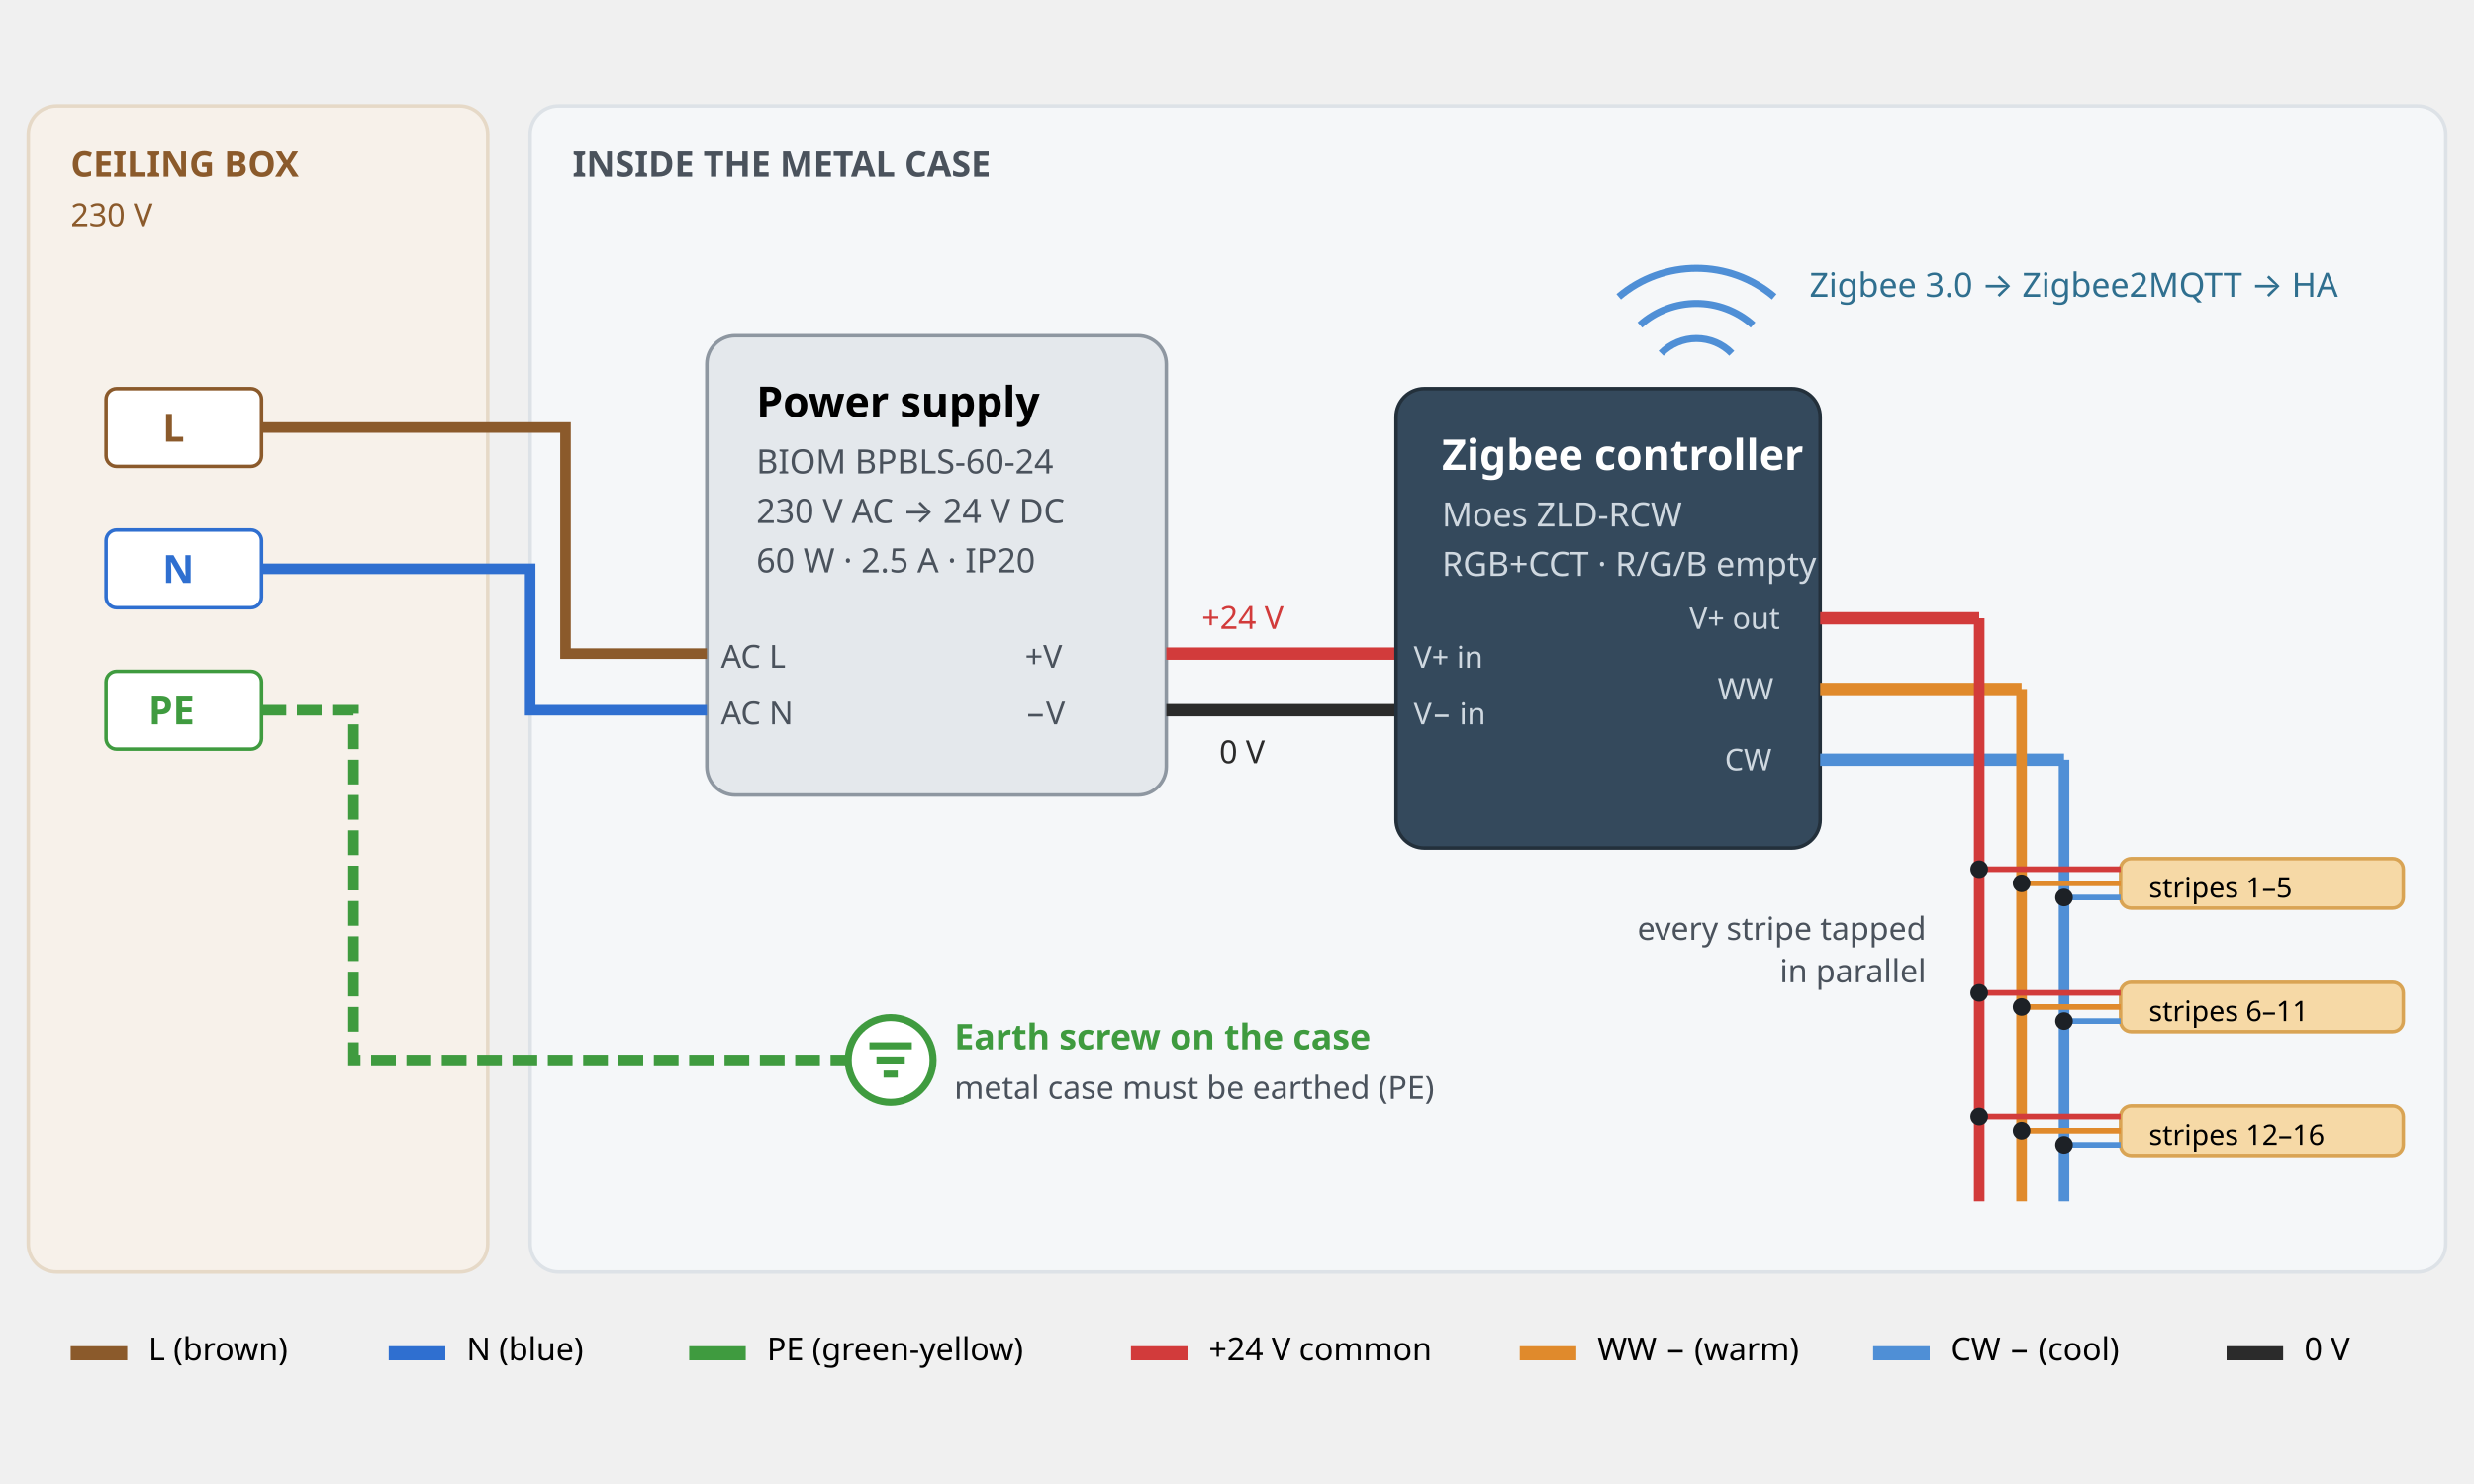
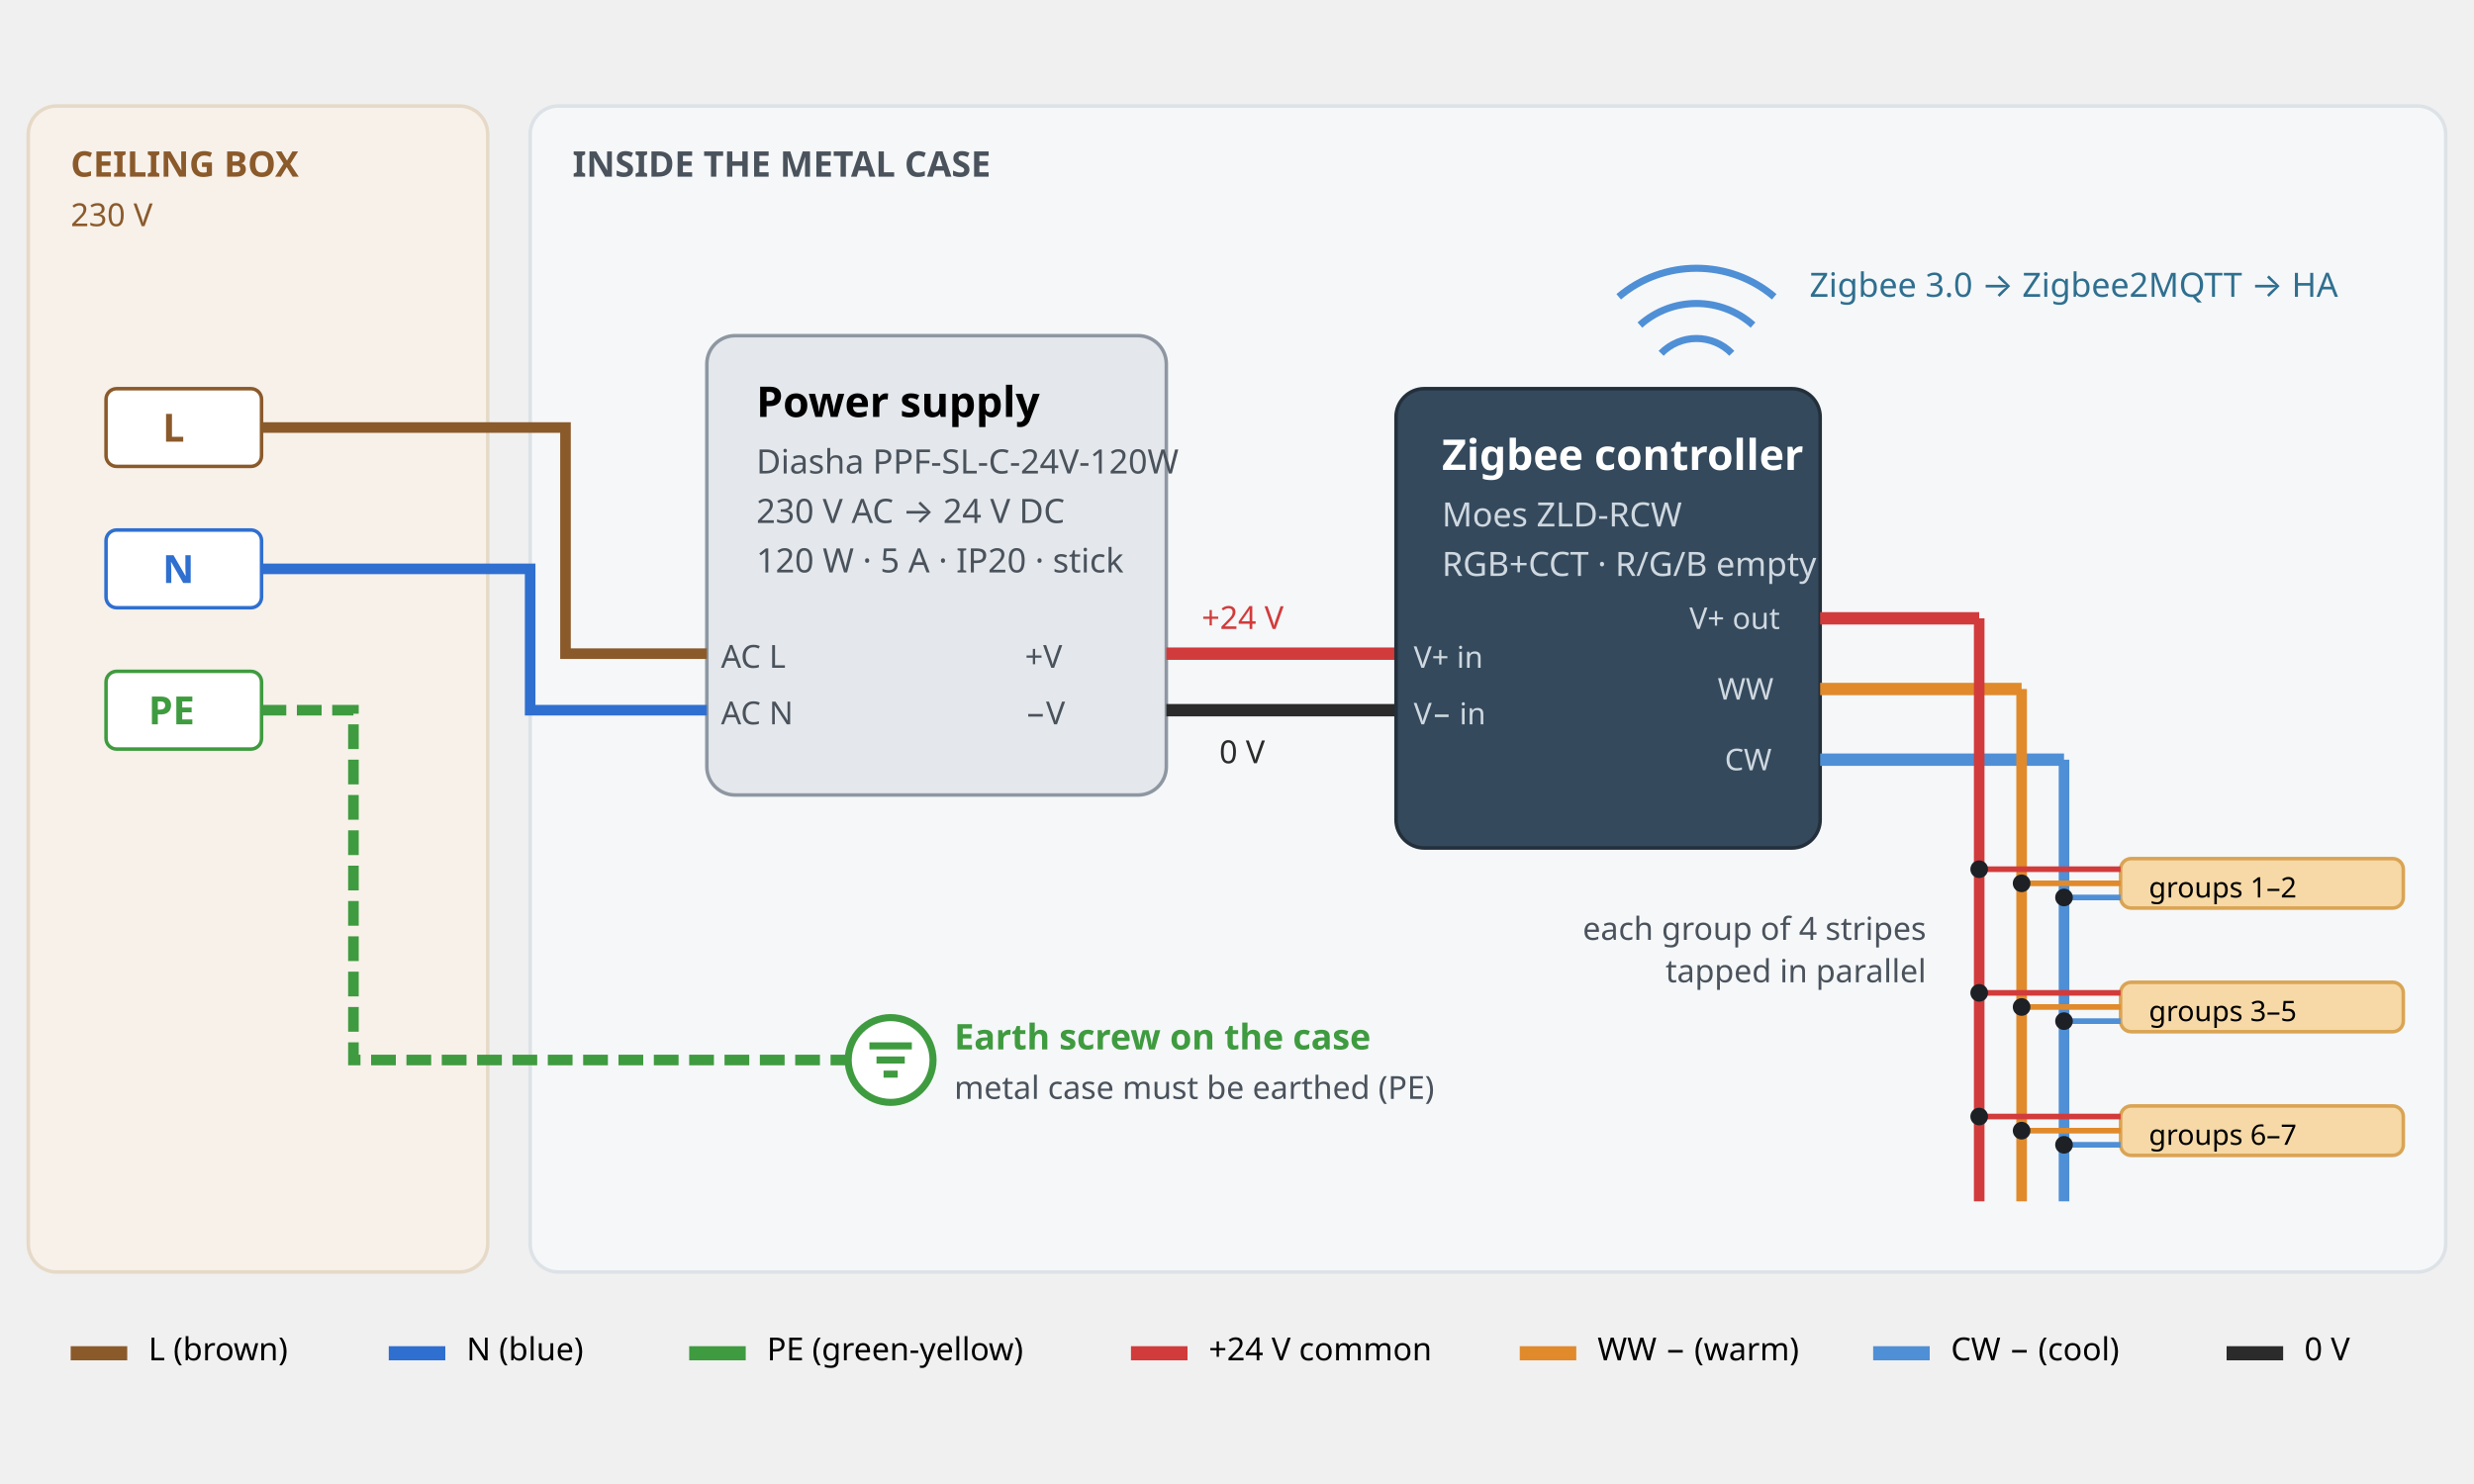
<svg xmlns="http://www.w3.org/2000/svg" width="700" height="420" viewBox="0 0 700 420">
  <style>text{font-family:"Segoe UI",system-ui,-apple-system,sans-serif}text.halo{paint-order:stroke;stroke:#fff;stroke-width:4px;stroke-linejoin:round}</style>
  <rect x="8" y="30" width="130" height="330" rx="8" fill="#f7f1ea" stroke="#e6d9c7" />
  <text x="20" y="50" font-size="10" fill="#8b5a2b" font-weight="600">CEILING BOX</text>
  <text x="20" y="64" font-size="9" fill="#8b5a2b">230 V</text>
  <rect x="150" y="30" width="542" height="330" rx="8" fill="#f5f7f9" stroke="#dde2e7" />
  <text x="162" y="50" font-size="10" fill="#4a525c" font-weight="600">INSIDE THE METAL CASE</text>
  <g font-size="11" font-weight="600">
    <rect x="30" y="110" width="44" height="22" rx="3" fill="#fff" stroke="#8b5a2b" />
    <text x="46" y="125" fill="#8b5a2b">L</text>
    <rect x="30" y="150" width="44" height="22" rx="3" fill="#fff" stroke="#2f6fd0" />
    <text x="46" y="165" fill="#2f6fd0">N</text>
    <rect x="30" y="190" width="44" height="22" rx="3" fill="#fff" stroke="#3f9b3f" />
    <text x="42" y="205" fill="#3f9b3f">PE</text>
  </g>
  <rect x="200" y="95" width="130" height="130" rx="8" fill="#e4e8ec" stroke="#8e97a1" />
  <text x="214" y="118" font-size="12" font-weight="700">Power supply</text>
-   <text x="214" y="134" font-size="9.5" fill="#4a525c">BIOM BPBLS-60-24</text>
+   <text x="214" y="134" font-size="9.5" fill="#4a525c">Diasha PPF-SL-C-24V-120W</text>
  <text x="214" y="148" font-size="9.5" fill="#4a525c">230 V AC → 24 V DC</text>
-   <text x="214" y="162" font-size="9.5" fill="#4a525c">60 W · 2.5 A · IP20</text>
+   <text x="214" y="162" font-size="9.5" fill="#4a525c">120 W · 5 A · IP20 · stick</text>
  <g font-size="9" fill="#4a525c">
    <text x="204" y="189">AC L</text>
    <text x="204" y="205">AC N</text>
    <text x="290" y="189">+V</text>
    <text x="290" y="205">−V</text>
  </g>
  <path d="M74 121 H160 V185 H200" fill="none" stroke="#8b5a2b" stroke-width="3" />
  <path d="M74 161 H150 V201 H200" fill="none" stroke="#2f6fd0" stroke-width="3" />
  <path d="M74 201 H100 V300 H240" fill="none" stroke="#3f9b3f" stroke-width="3" stroke-dasharray="7 3" />
  <circle cx="252" cy="300" r="12" fill="#fff" stroke="#3f9b3f" stroke-width="2" />
  <path d="M246 296 H258 M248 300 H256 M250 304 H254" stroke="#3f9b3f" stroke-width="2" />
  <text x="270" y="297" font-size="10" fill="#3f9b3f" font-weight="600">Earth screw on the case</text>
  <text x="270" y="311" font-size="9" fill="#4a525c">metal case must be earthed (PE)</text>
  <path d="M330 185 H395" stroke="#d23b3b" stroke-width="3.5" />
  <path d="M330 201 H395" stroke="#2b2b2b" stroke-width="3.5" />
  <text x="340" y="178" font-size="9" fill="#d23b3b">+24 V</text>
  <text x="345" y="216" font-size="9" fill="#2b2b2b">0 V</text>
  <rect x="395" y="110" width="120" height="130" rx="8" fill="#34495c" stroke="#23303b" />
  <text x="408" y="133" font-size="12" font-weight="700" fill="#fff">Zigbee controller</text>
  <text x="408" y="149" font-size="9.5" fill="#cfd8e0">Moes ZLD-RCW</text>
  <text x="408" y="163" font-size="9.5" fill="#cfd8e0">RGB+CCT · R/G/B empty</text>
  <g font-size="8.5" fill="#cfd8e0">
    <text x="400" y="189">V+ in</text>
    <text x="400" y="205">V− in</text>
    <text x="478" y="178">V+ out</text>
    <text x="486" y="198">WW</text>
    <text x="488" y="218">CW</text>
  </g>
  <g stroke="#4f8fd6" fill="none" stroke-width="2">
    <path d="M470 100 a 14 14 0 0 1 20 0" />
    <path d="M464 92 a 24 24 0 0 1 32 0" />
    <path d="M458 84 a 34 34 0 0 1 44 0" />
  </g>
  <text x="512" y="84" font-size="9.5" fill="#2f6f8f">Zigbee 3.0 → Zigbee2MQTT → HA</text>
  <path d="M515 175 H560" stroke="#d23b3b" stroke-width="3.5" />
  <path d="M515 195 H572" stroke="#e08a2c" stroke-width="3.5" />
  <path d="M515 215 H584" stroke="#4f8fd6" stroke-width="3.5" />
  <path d="M560 175 V340" stroke="#d23b3b" stroke-width="3" />
  <path d="M572 195 V340" stroke="#e08a2c" stroke-width="3" />
  <path d="M584 215 V340" stroke="#4f8fd6" stroke-width="3" />
  <g>
    <g transform="translate(600,250)">
      <rect x="0" y="-7" width="80" height="14" rx="3" fill="#f6d9a6" stroke="#d9a454" />
-       <text x="8" y="4" font-size="8">stripes 1–5</text>
+       <text x="8" y="4" font-size="8">groups 1–2</text>
    </g>
    <g transform="translate(600,285)">
      <rect x="0" y="-7" width="80" height="14" rx="3" fill="#f6d9a6" stroke="#d9a454" />
-       <text x="8" y="4" font-size="8">stripes 6–11</text>
+       <text x="8" y="4" font-size="8">groups 3–5</text>
    </g>
    <g transform="translate(600,320)">
      <rect x="0" y="-7" width="80" height="14" rx="3" fill="#f6d9a6" stroke="#d9a454" />
-       <text x="8" y="4" font-size="8">stripes 12–16</text>
+       <text x="8" y="4" font-size="8">groups 6–7</text>
    </g>
  </g>
  <g stroke-width="1.6">
    <path d="M560 246 H600" stroke="#d23b3b" />
    <path d="M572 250 H600" stroke="#e08a2c" />
    <path d="M584 254 H600" stroke="#4f8fd6" />
    <path d="M560 281 H600" stroke="#d23b3b" />
    <path d="M572 285 H600" stroke="#e08a2c" />
    <path d="M584 289 H600" stroke="#4f8fd6" />
    <path d="M560 316 H600" stroke="#d23b3b" />
    <path d="M572 320 H600" stroke="#e08a2c" />
    <path d="M584 324 H600" stroke="#4f8fd6" />
  </g>
  <g fill="#1d2126">
    <circle cx="560" cy="246" r="2.5" />
    <circle cx="572" cy="250" r="2.5" />
    <circle cx="584" cy="254" r="2.5" />
    <circle cx="560" cy="281" r="2.5" />
    <circle cx="572" cy="285" r="2.5" />
    <circle cx="584" cy="289" r="2.5" />
    <circle cx="560" cy="316" r="2.5" />
    <circle cx="572" cy="320" r="2.5" />
    <circle cx="584" cy="324" r="2.5" />
  </g>
-   <text x="545" y="266" font-size="9" fill="#4a525c" text-anchor="end">every stripe tapped</text>
-   <text x="545" y="278" font-size="9" fill="#4a525c" text-anchor="end">in parallel</text>
+   <text x="545" y="266" font-size="9" fill="#4a525c" text-anchor="end">each group of 4 stripes</text>
+   <text x="545" y="278" font-size="9" fill="#4a525c" text-anchor="end">tapped in parallel</text>
  <g font-size="9" transform="translate(20,385)">
    <rect width="16" height="4" y="-4" fill="#8b5a2b" />
    <text x="22">L (brown)</text>
    <rect x="90" width="16" height="4" y="-4" fill="#2f6fd0" />
    <text x="112">N (blue)</text>
    <rect x="175" width="16" height="4" y="-4" fill="#3f9b3f" />
    <text x="197">PE (green-yellow)</text>
    <rect x="300" width="16" height="4" y="-4" fill="#d23b3b" />
    <text x="322">+24 V common</text>
    <rect x="410" width="16" height="4" y="-4" fill="#e08a2c" />
    <text x="432">WW − (warm)</text>
    <rect x="510" width="16" height="4" y="-4" fill="#4f8fd6" />
    <text x="532">CW − (cool)</text>
    <rect x="610" width="16" height="4" y="-4" fill="#2b2b2b" />
    <text x="632">0 V</text>
  </g>
</svg>
